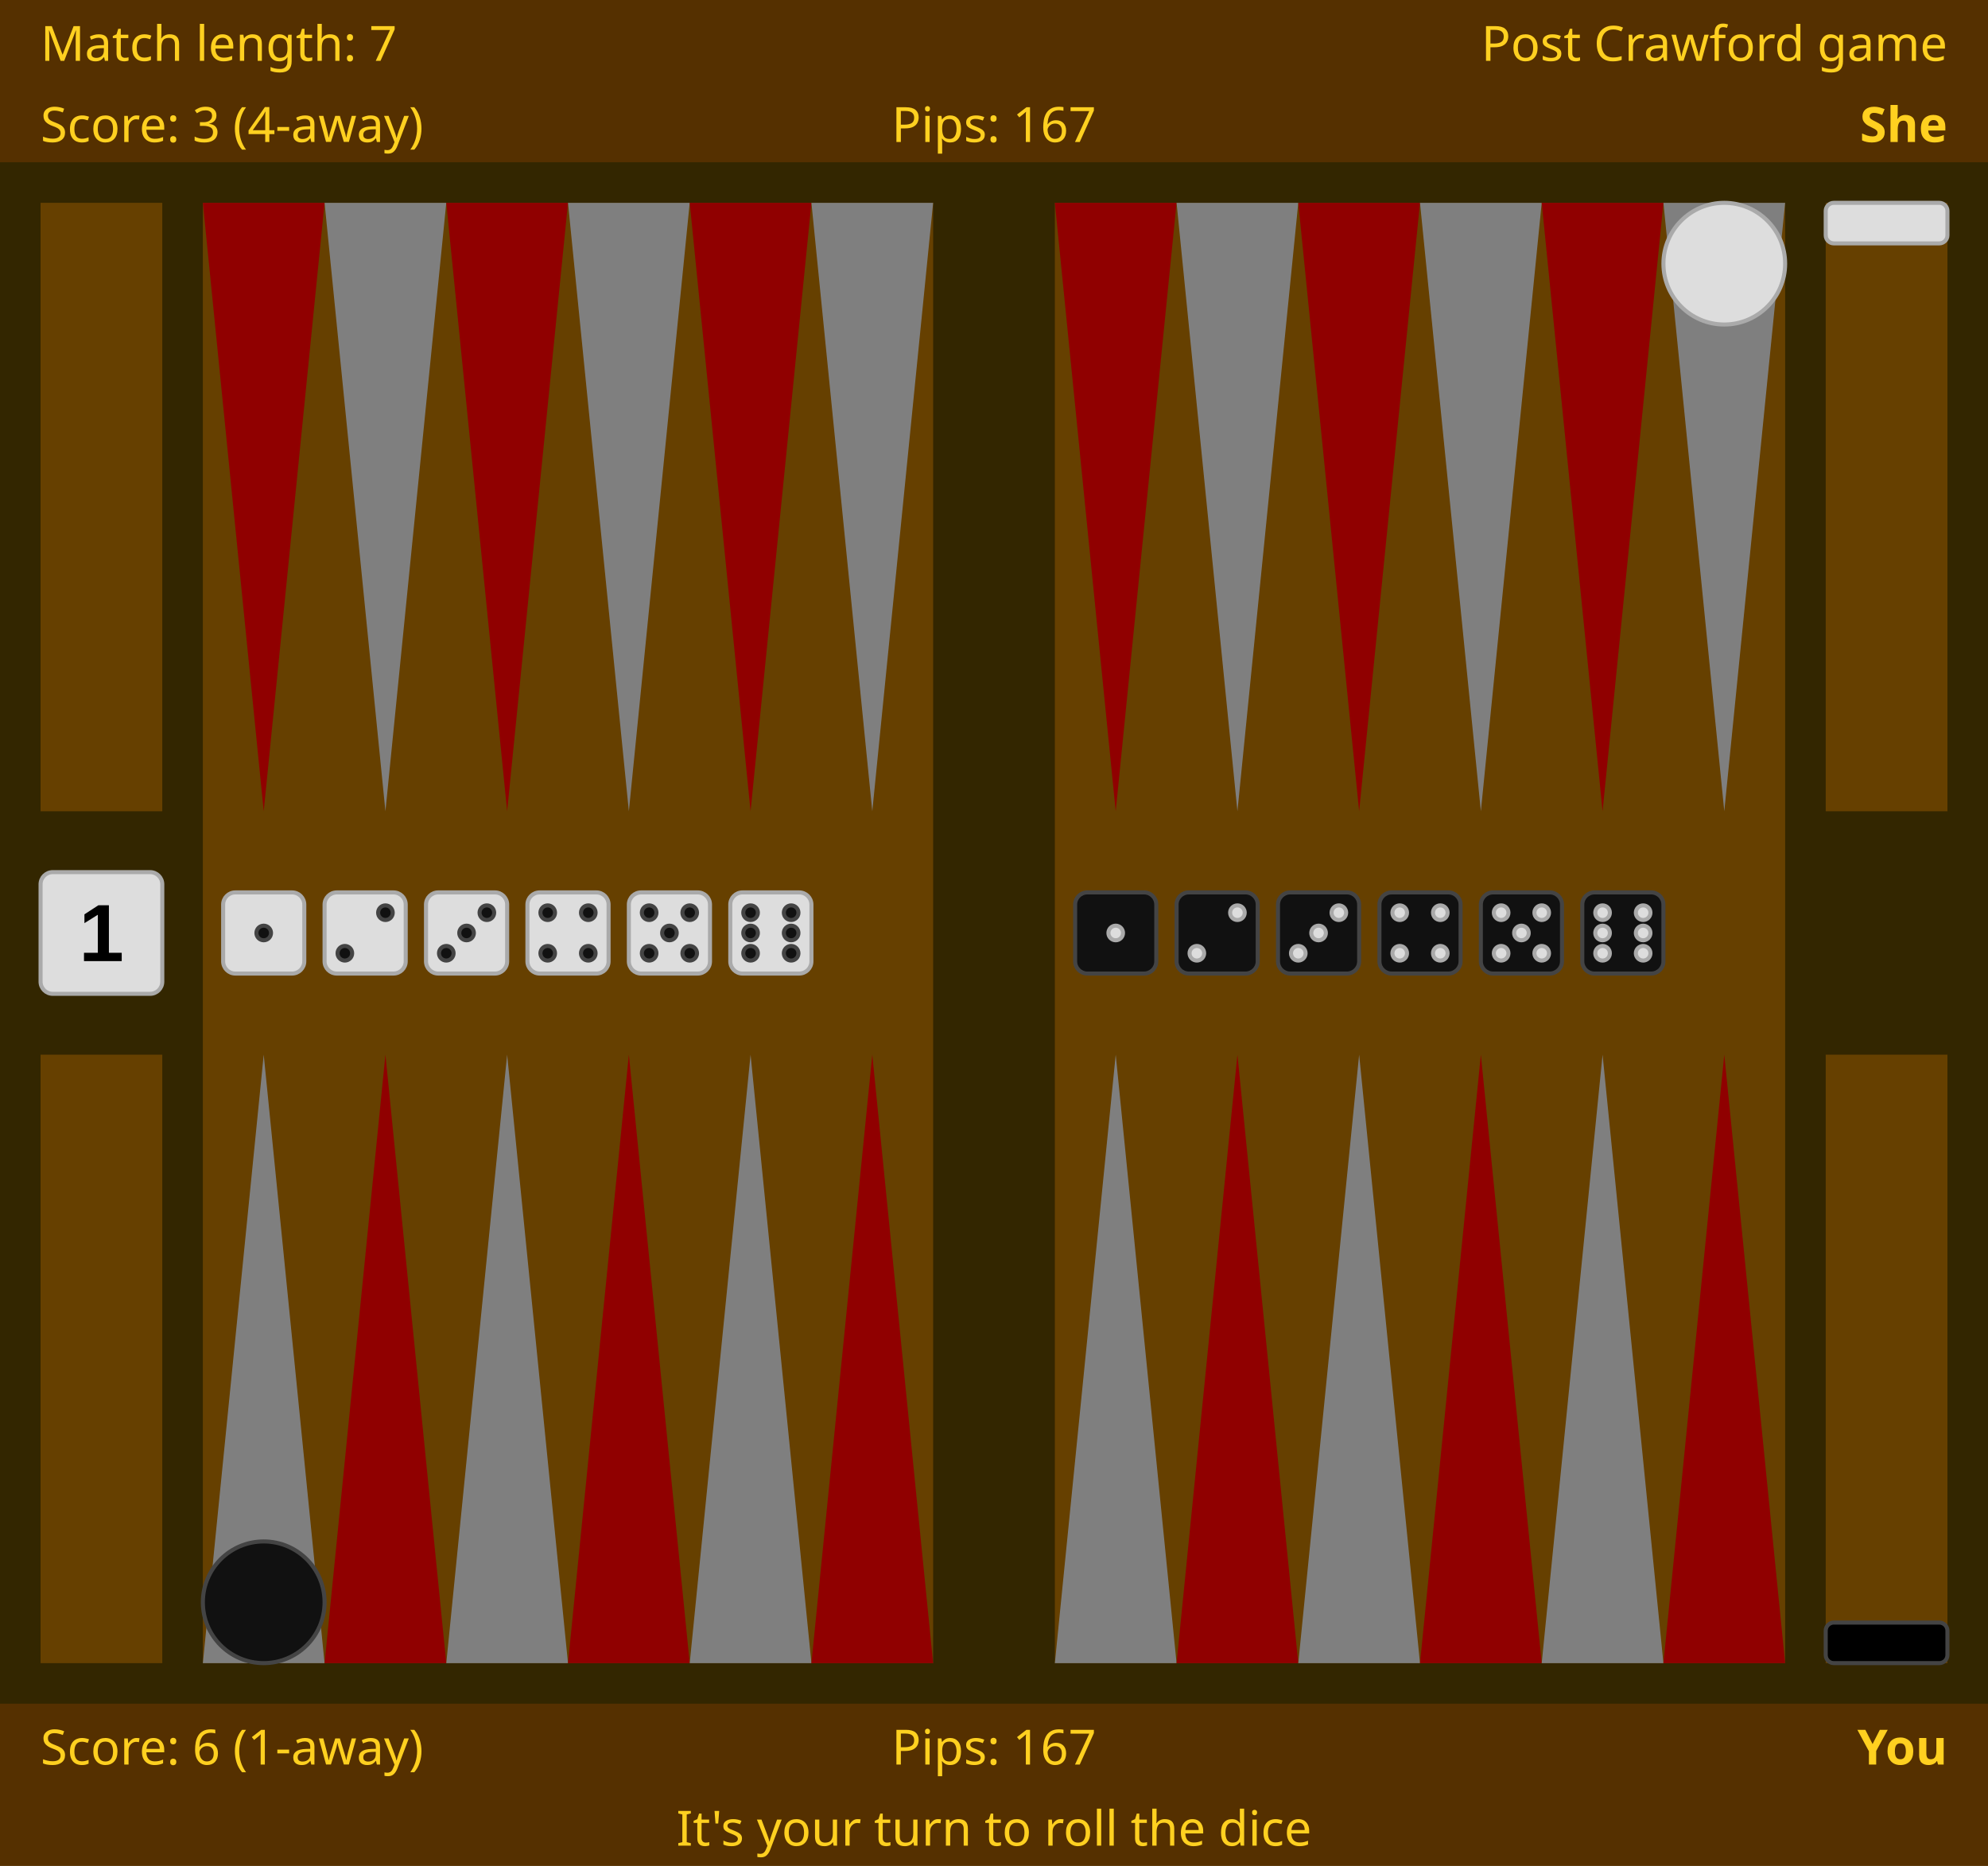
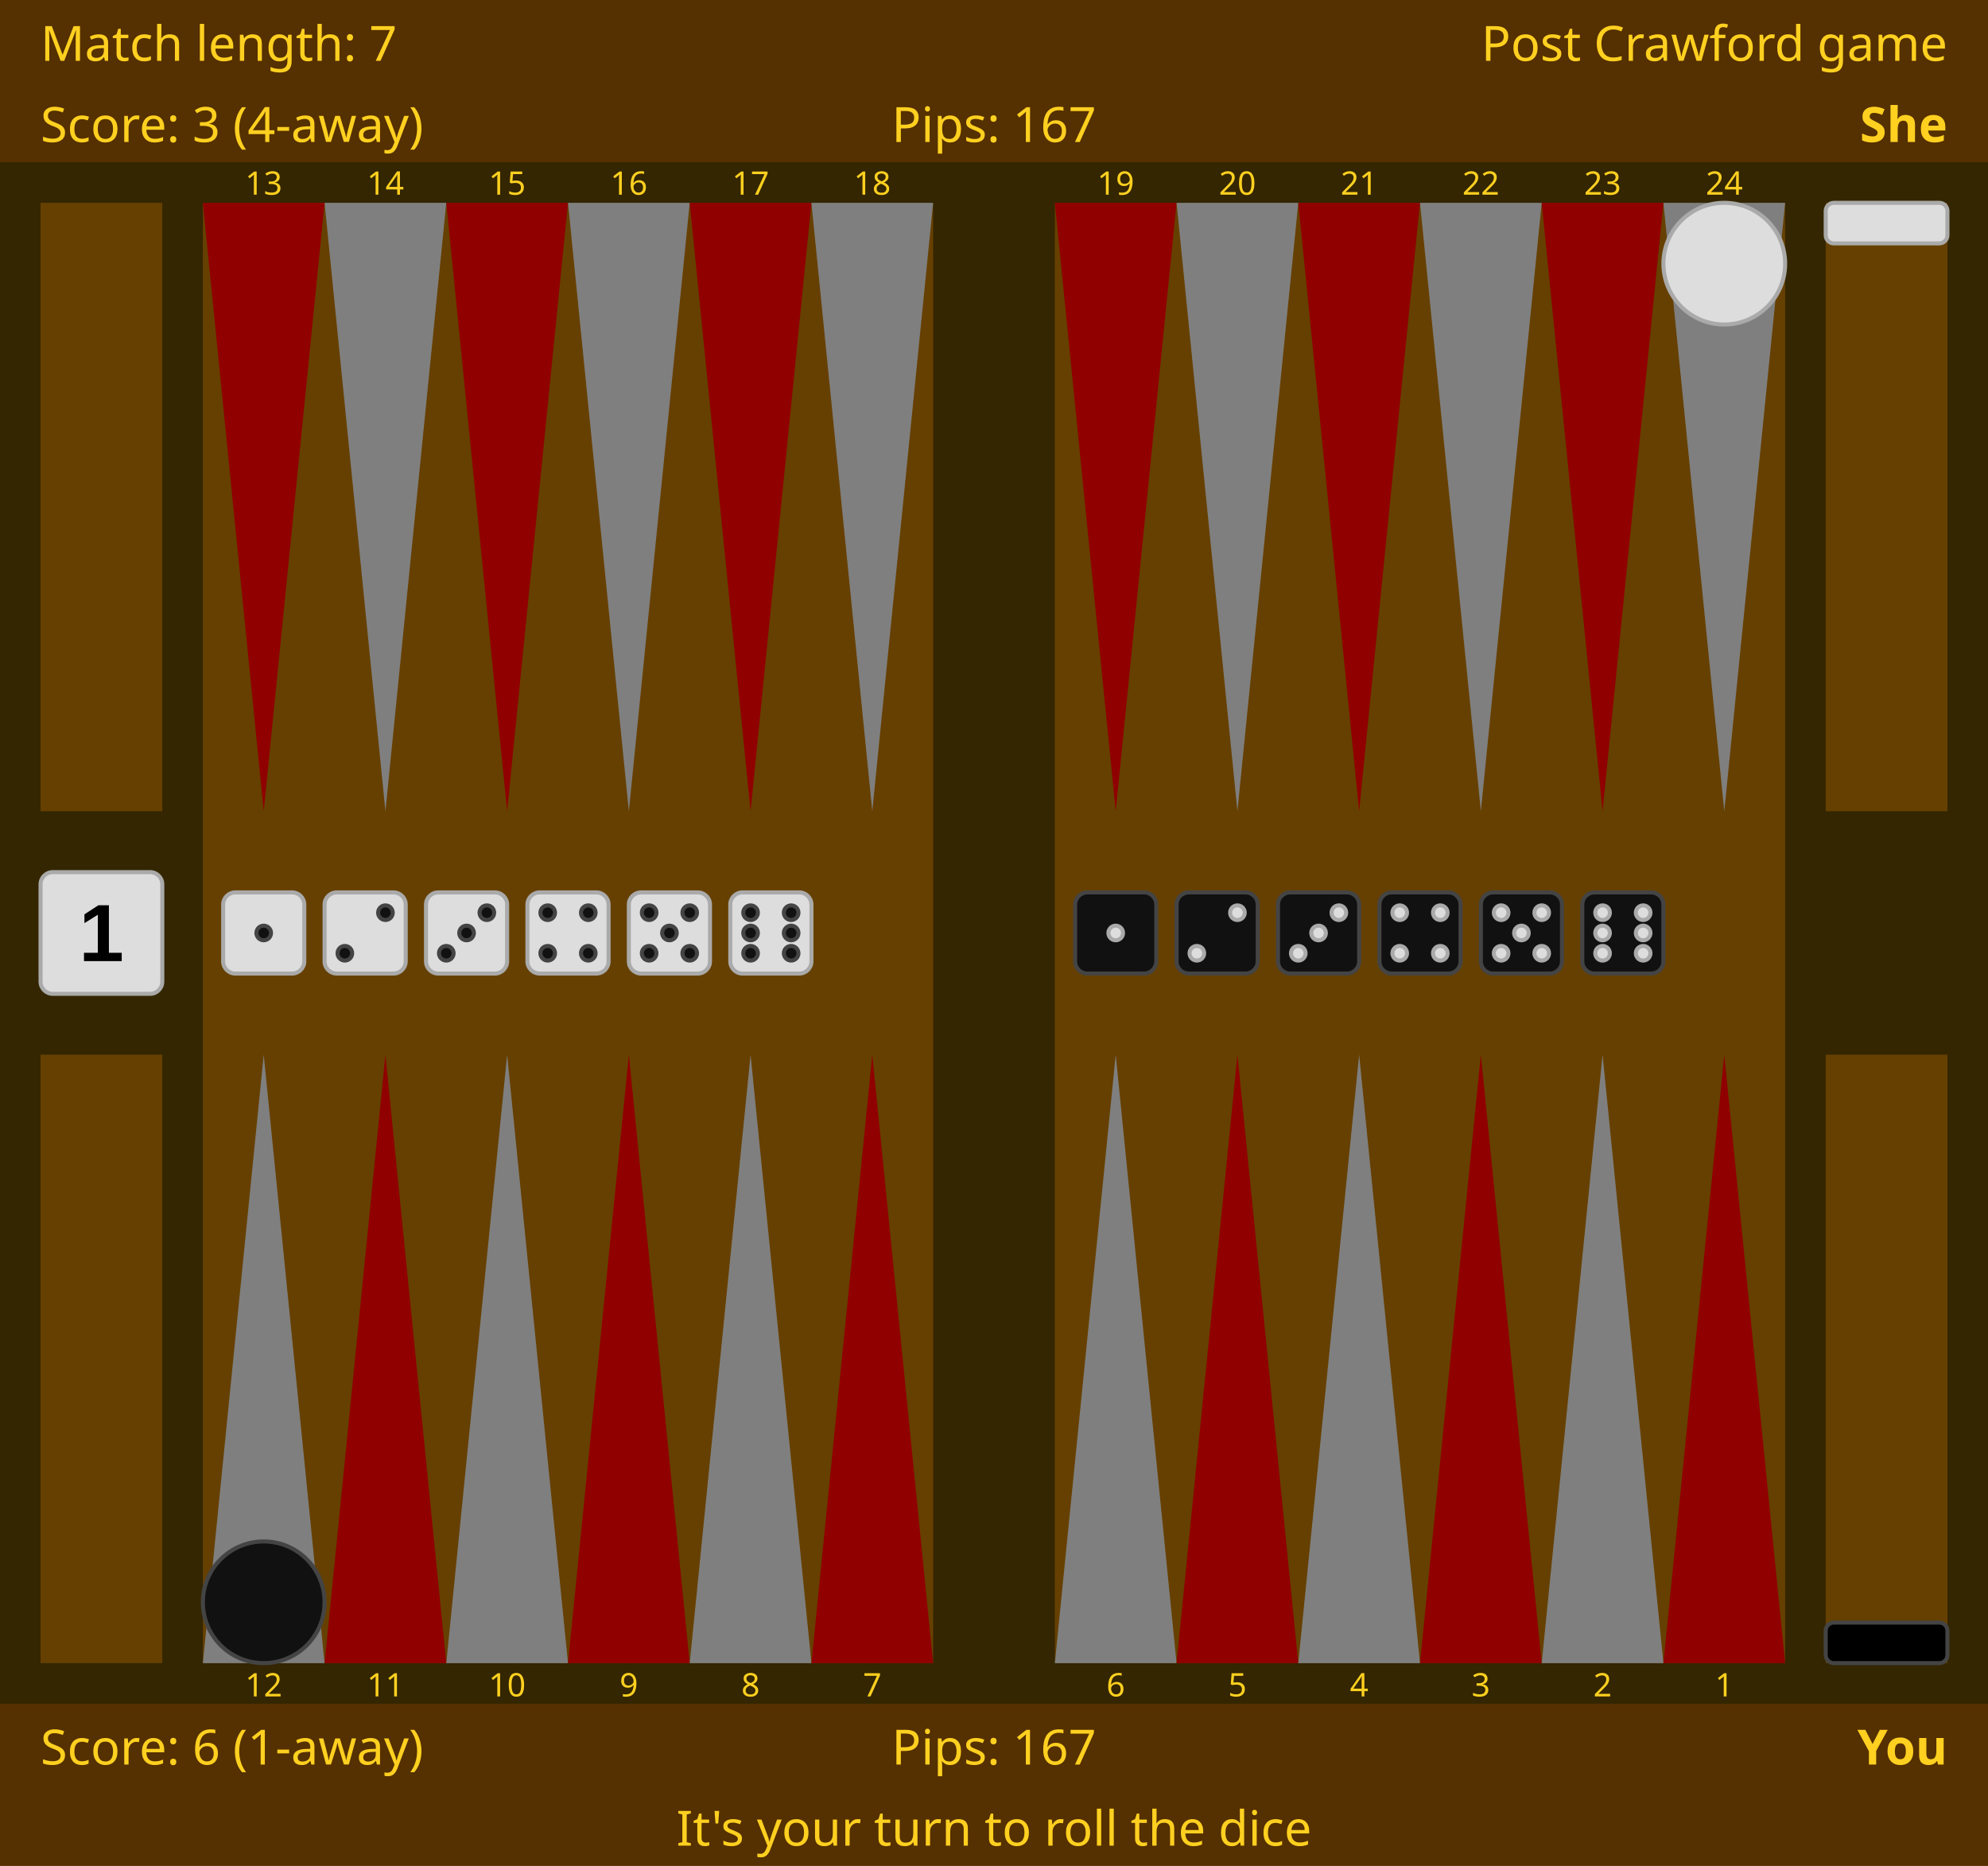
<svg xmlns="http://www.w3.org/2000/svg" viewBox="0 0 490 460" width="490" height="460">
  <rect width="490" height="460" fill="#553000" />
  <g>
    <text id="match_length" font-family="Verdana" font-size="12px" text-anchor="start" x="10" y="15" fill="#ffd020">Match length: 7</text>
    <text id="match_info" font-family="Verdana" font-size="12px" text-anchor="end" x="480" y="15" fill="#ffd020">Post Crawford game</text>
    <text id="result2" font-family="Verdana" font-size="12px" text-anchor="start" x="10" y="35" fill="#ffd020">Score: 3 (4-away)</text>
    <text id="pip2" font-family="Verdana" font-size="12px" text-anchor="middle" x="245" y="35" fill="#ffd020">Pips: 167</text>
    <text id="player2" font-family="Verdana" font-weight="bold" font-size="12px" text-anchor="end" x="480" y="35" fill="#ffd020">She</text>
  </g>
  <g transform="translate(0, 420)">
    <text id="result1" font-family="Verdana" font-size="12px" text-anchor="start" x="10" y="15" fill="#ffd020">Score: 6 (1-away)</text>
    <text id="pip1" font-family="Verdana" font-size="12px" text-anchor="middle" x="245" y="15" fill="#ffd020">Pips: 167</text>
    <text id="player1" font-family="Verdana" font-weight="bold" font-size="12px" text-anchor="end" x="480" y="15" fill="#ffd020">You</text>
    <text id="status-bar" font-family="Verdana" font-size="12px" text-anchor="middle" x="245" y="35" fill="#ffd020">It's your turn to roll the dice</text>
  </g>
  <g transform="translate(0, 40)">
    <rect width="490" height="380" fill="#332600" />
    <rect height="150" width="30" y="10" x="10" fill="#664000" />
    <rect height="150" width="30" y="220" x="10" fill="#664000" />
    <rect height="150" width="30" y="10" x="450" fill="#664000" />
    <rect height="150" width="30" y="220" x="450" fill="#664000" />
    <rect height="360" width="180" y="10" x="50" fill="#664000" />
    <rect height="360" width="180" y="10" x="260" fill="#664000" />
+     <text id="text13" font-family="Verdana" font-size="8px" text-anchor="middle" x="65" y="8" fill="#ffd020">13</text>
    <polygon points=" 50,10  80,10  65,160" fill="#900000" />
+     <text id="text14" font-family="Verdana" font-size="8px" text-anchor="middle" x="95" y="8" fill="#ffd020">14</text>
    <polygon points=" 80,10 110,10  95,160" fill="#7f7f7f" />
+     <text id="text15" font-family="Verdana" font-size="8px" text-anchor="middle" x="125" y="8" fill="#ffd020">15</text>
    <polygon points="110,10 140,10 125,160" fill="#900000" />
+     <text id="text16" font-family="Verdana" font-size="8px" text-anchor="middle" x="155" y="8" fill="#ffd020">16</text>
    <polygon points="140,10 170,10 155,160" fill="#7f7f7f" />
+     <text id="text17" font-family="Verdana" font-size="8px" text-anchor="middle" x="185" y="8" fill="#ffd020">17</text>
    <polygon points="170,10 200,10 185,160" fill="#900000" />
+     <text id="text18" font-family="Verdana" font-size="8px" text-anchor="middle" x="215" y="8" fill="#ffd020">18</text>
    <polygon points="200,10 230,10 215,160" fill="#7f7f7f" />
+     <text id="text19" font-family="Verdana" font-size="8px" text-anchor="middle" x="275" y="8" fill="#ffd020">19</text>
    <polygon points="260,10 290,10 275,160" fill="#900000" />
+     <text id="text20" font-family="Verdana" font-size="8px" text-anchor="middle" x="305" y="8" fill="#ffd020">20</text>
    <polygon points="290,10 320,10 305,160" fill="#7f7f7f" />
+     <text id="text21" font-family="Verdana" font-size="8px" text-anchor="middle" x="335" y="8" fill="#ffd020">21</text>
    <polygon points="320,10 350,10 335,160" fill="#900000" />
+     <text id="text22" font-family="Verdana" font-size="8px" text-anchor="middle" x="365" y="8" fill="#ffd020">22</text>
    <polygon points="350,10 380,10 365,160" fill="#7f7f7f" />
+     <text id="text23" font-family="Verdana" font-size="8px" text-anchor="middle" x="395" y="8" fill="#ffd020">23</text>
    <polygon points="380,10 410,10 395,160" fill="#900000" />
+     <text id="text24" font-family="Verdana" font-size="8px" text-anchor="middle" x="425" y="8" fill="#ffd020">24</text>
    <polygon points="410,10 440,10 425,160" fill="#7f7f7f" id="point24" />
+     <text id="text12" font-family="Verdana" font-size="8px" text-anchor="middle" dominant-baseline="hanging" x="65" y="372" fill="#ffd020">12</text>
    <polygon points=" 50,370  80,370  65,220" fill="#7f7f7f" id="point12" />
+     <text id="text11" font-family="Verdana" font-size="8px" text-anchor="middle" dominant-baseline="hanging" x="95" y="372" fill="#ffd020">11</text>
    <polygon points=" 80,370 110,370  95,220" fill="#900000" />
+     <text id="text10" font-family="Verdana" font-size="8px" text-anchor="middle" dominant-baseline="hanging" x="125" y="372" fill="#ffd020">10</text>
    <polygon points="110,370 140,370 125,220" fill="#7f7f7f" />
+     <text id="text9" font-family="Verdana" font-size="8px" text-anchor="middle" dominant-baseline="hanging" x="155" y="372" fill="#ffd020">9</text>
    <polygon points="140,370 170,370 155,220" fill="#900000" />
+     <text id="text8" font-family="Verdana" font-size="8px" text-anchor="middle" dominant-baseline="hanging" x="185" y="372" fill="#ffd020">8</text>
    <polygon points="170,370 200,370 185,220" fill="#7f7f7f" />
+     <text id="text7" font-family="Verdana" font-size="8px" text-anchor="middle" dominant-baseline="hanging" x="215" y="372" fill="#ffd020">7</text>
    <polygon points="200,370 230,370 215,220" fill="#900000" />
+     <text id="text6" font-family="Verdana" font-size="8px" text-anchor="middle" dominant-baseline="hanging" x="275" y="372" fill="#ffd020">6</text>
    <polygon points="260,370 290,370 275,220" fill="#7f7f7f" />
+     <text id="text5" font-family="Verdana" font-size="8px" text-anchor="middle" dominant-baseline="hanging" x="305" y="372" fill="#ffd020">5</text>
    <polygon points="290,370 320,370 305,220" fill="#900000" />
+     <text id="text4" font-family="Verdana" font-size="8px" text-anchor="middle" dominant-baseline="hanging" x="335" y="372" fill="#ffd020">4</text>
    <polygon points="320,370 350,370 335,220" fill="#7f7f7f" />
+     <text id="text3" font-family="Verdana" font-size="8px" text-anchor="middle" dominant-baseline="hanging" x="365" y="372" fill="#ffd020">3</text>
    <polygon points="350,370 380,370 365,220" fill="#900000" />
+     <text id="text2" font-family="Verdana" font-size="8px" text-anchor="middle" dominant-baseline="hanging" x="395" y="372" fill="#ffd020">2</text>
    <polygon points="380,370 410,370 395,220" fill="#7f7f7f" />
+     <text id="text1" font-family="Verdana" font-size="8px" text-anchor="middle" dominant-baseline="hanging" x="425" y="372" fill="#ffd020">1</text>
    <polygon points="410,370 440,370 425,220" fill="#900000" id="point1" />
    <g id="checker_w_flat">
      <circle stroke="#aaaaaa" stroke-width="1" fill="#dddddd" r="15" cy="25" cx="425" />
    </g>
    <g id="checker_w_home">
      <rect stroke="#aaaaaa" stroke-width="1" fill="#dddddd" rx="2" ry="2" x="450" y="10" height="10" width="30" />
    </g>
    <g id="checker_b_flat">
      <circle stroke="#444444" stroke-width="1" fill="#111111" r="15" cy="355" cx="65" />
    </g>
    <g id="checker_b_home">
      <rect stroke="#444444" stroke-width="1" fille="#111111" rx="2" ry="2" x="450" y="360" height="10" width="30" />
    </g>
    <g id="die_w_1">
      <rect stroke="#aaaaaa" stroke-width="1" fill="#dddddd" ry="3" rx="3" height="20" width="20" y="180" x="55" />
      <circle stroke="#444444" stroke-width="1" fill="#111111" r="1.8" cy="190" cx="65" />
    </g>
    <g id="die_w_2">
      <rect stroke="#aaaaaa" stroke-width="1" fill="#dddddd" ry="3" rx="3" height="20" width="20" y="180" x="80" />
      <circle stroke="#444444" stroke-width="1" fill="#111111" r="1.8" cy="195" cx="85" />
      <circle stroke="#444444" stroke-width="1" fill="#111111" r="1.8" cy="185" cx="95" />
    </g>
    <g id="die_w_3">
      <rect stroke="#aaaaaa" stroke-width="1" fill="#dddddd" ry="3" rx="3" height="20" width="20" y="180" x="105" />
      <circle stroke="#444444" stroke-width="1" fill="#111111" r="1.8" cy="195" cx="110" />
      <circle stroke="#444444" stroke-width="1" fill="#111111" r="1.8" cy="190" cx="115" />
      <circle stroke="#444444" stroke-width="1" fill="#111111" r="1.8" cy="185" cx="120" />
    </g>
    <g id="die_w_4">
      <rect stroke="#aaaaaa" stroke-width="1" fill="#dddddd" ry="3" rx="3" height="20" width="20" y="180" x="130" />
      <circle stroke="#444444" stroke-width="1" fill="#111111" r="1.8" cy="195" cx="135" />
      <circle stroke="#444444" stroke-width="1" fill="#111111" r="1.8" cy="195" cx="145" />
      <circle stroke="#444444" stroke-width="1" fill="#111111" r="1.8" cy="185" cx="135" />
      <circle stroke="#444444" stroke-width="1" fill="#111111" r="1.8" cy="185" cx="145" />
    </g>
    <g id="die_w_5">
      <rect stroke="#aaaaaa" stroke-width="1" fill="#dddddd" ry="3" rx="3" height="20" width="20" y="180" x="155" />
      <circle stroke="#444444" stroke-width="1" fill="#111111" r="1.8" cy="195" cx="160" />
      <circle stroke="#444444" stroke-width="1" fill="#111111" r="1.8" cy="195" cx="170" />
      <circle stroke="#444444" stroke-width="1" fill="#111111" r="1.8" cy="190" cx="165" />
      <circle stroke="#444444" stroke-width="1" fill="#111111" r="1.8" cy="185" cx="160" />
      <circle stroke="#444444" stroke-width="1" fill="#111111" r="1.8" cy="185" cx="170" />
    </g>
    <g id="die_w_6">
      <rect stroke="#aaaaaa" stroke-width="1" fill="#dddddd" ry="3" rx="3" height="20" width="20" y="180" x="180" />
      <circle stroke="#444444" stroke-width="1" fill="#111111" r="1.8" cy="195" cx="185" />
      <circle stroke="#444444" stroke-width="1" fill="#111111" r="1.8" cy="195" cx="195" />
      <circle stroke="#444444" stroke-width="1" fill="#111111" r="1.8" cy="190" cx="185" />
      <circle stroke="#444444" stroke-width="1" fill="#111111" r="1.8" cy="190" cx="195" />
      <circle stroke="#444444" stroke-width="1" fill="#111111" r="1.8" cy="185" cx="185" />
      <circle stroke="#444444" stroke-width="1" fill="#111111" r="1.8" cy="185" cx="195" />
    </g>
    <g id="die_b_1">
      <rect stroke="#444444" stroke-width="1" fill="#111111" ry="3" rx="3" height="20" width="20" y="180" x="265" />
      <circle stroke="#aaaaaa" stroke-width="1" fill="#dddddd" r="1.8" cy="190" cx="275" />
    </g>
    <g id="die_b_2">
      <rect stroke="#444444" stroke-width="1" fill="#111111" ry="3" rx="3" height="20" width="20" y="180" x="290" />
      <circle stroke="#aaaaaa" stroke-width="1" fill="#dddddd" r="1.8" cy="195" cx="295" />
      <circle stroke="#aaaaaa" stroke-width="1" fill="#dddddd" r="1.8" cy="185" cx="305" />
    </g>
    <g id="die_b_3">
      <rect stroke="#444444" stroke-width="1" fill="#111111" ry="3" rx="3" height="20" width="20" y="180" x="315" />
      <circle stroke="#aaaaaa" stroke-width="1" fill="#dddddd" r="1.8" cy="195" cx="320" />
      <circle stroke="#aaaaaa" stroke-width="1" fill="#dddddd" r="1.8" cy="190" cx="325" />
      <circle stroke="#aaaaaa" stroke-width="1" fill="#dddddd" r="1.8" cy="185" cx="330" />
    </g>
    <g id="die_b_4">
      <rect stroke="#444444" stroke-width="1" fill="#111111" ry="3" rx="3" height="20" width="20" y="180" x="340" />
      <circle stroke="#aaaaaa" stroke-width="1" fill="#dddddd" r="1.8" cy="195" cx="345" />
      <circle stroke="#aaaaaa" stroke-width="1" fill="#dddddd" r="1.8" cy="195" cx="355" />
      <circle stroke="#aaaaaa" stroke-width="1" fill="#dddddd" r="1.8" cy="185" cx="345" />
      <circle stroke="#aaaaaa" stroke-width="1" fill="#dddddd" r="1.8" cy="185" cx="355" />
    </g>
    <g id="die_b_5">
      <rect stroke="#444444" stroke-width="1" fill="#111111" ry="3" rx="3" height="20" width="20" y="180" x="365" />
      <circle stroke="#aaaaaa" stroke-width="1" fill="#dddddd" r="1.8" cy="195" cx="370" />
      <circle stroke="#aaaaaa" stroke-width="1" fill="#dddddd" r="1.8" cy="195" cx="380" />
      <circle stroke="#aaaaaa" stroke-width="1" fill="#dddddd" r="1.8" cy="190" cx="375" />
      <circle stroke="#aaaaaa" stroke-width="1" fill="#dddddd" r="1.8" cy="185" cx="370" />
      <circle stroke="#aaaaaa" stroke-width="1" fill="#dddddd" r="1.8" cy="185" cx="380" />
    </g>
    <g id="die_b_6">
      <rect stroke="#444444" stroke-width="1" fill="#111111" ry="3" rx="3" height="20" width="20" y="180" x="390" />
      <circle stroke="#aaaaaa" stroke-width="1" fill="#dddddd" r="1.8" cy="195" cx="395" />
      <circle stroke="#aaaaaa" stroke-width="1" fill="#dddddd" r="1.8" cy="195" cx="405" />
      <circle stroke="#aaaaaa" stroke-width="1" fill="#dddddd" r="1.8" cy="190" cx="395" />
      <circle stroke="#aaaaaa" stroke-width="1" fill="#dddddd" r="1.8" cy="190" cx="405" />
      <circle stroke="#aaaaaa" stroke-width="1" fill="#dddddd" r="1.8" cy="185" cx="395" />
      <circle stroke="#aaaaaa" stroke-width="1" fill="#dddddd" r="1.8" cy="185" cx="405" />
    </g>
    <g id="cube">
      <rect stroke="#aaaaaa" stroke-width="1" fill="#dddddd" rx="3" ry="3" width="30" height="30" x="10" y="175" />
      <text x="25" y="190" id="cube-value" text-anchor="middle" font-size="20px" color="111111" font-family="Arial" font-weight="bold" dominant-baseline="central">1</text>
    </g>
  </g>
</svg>
